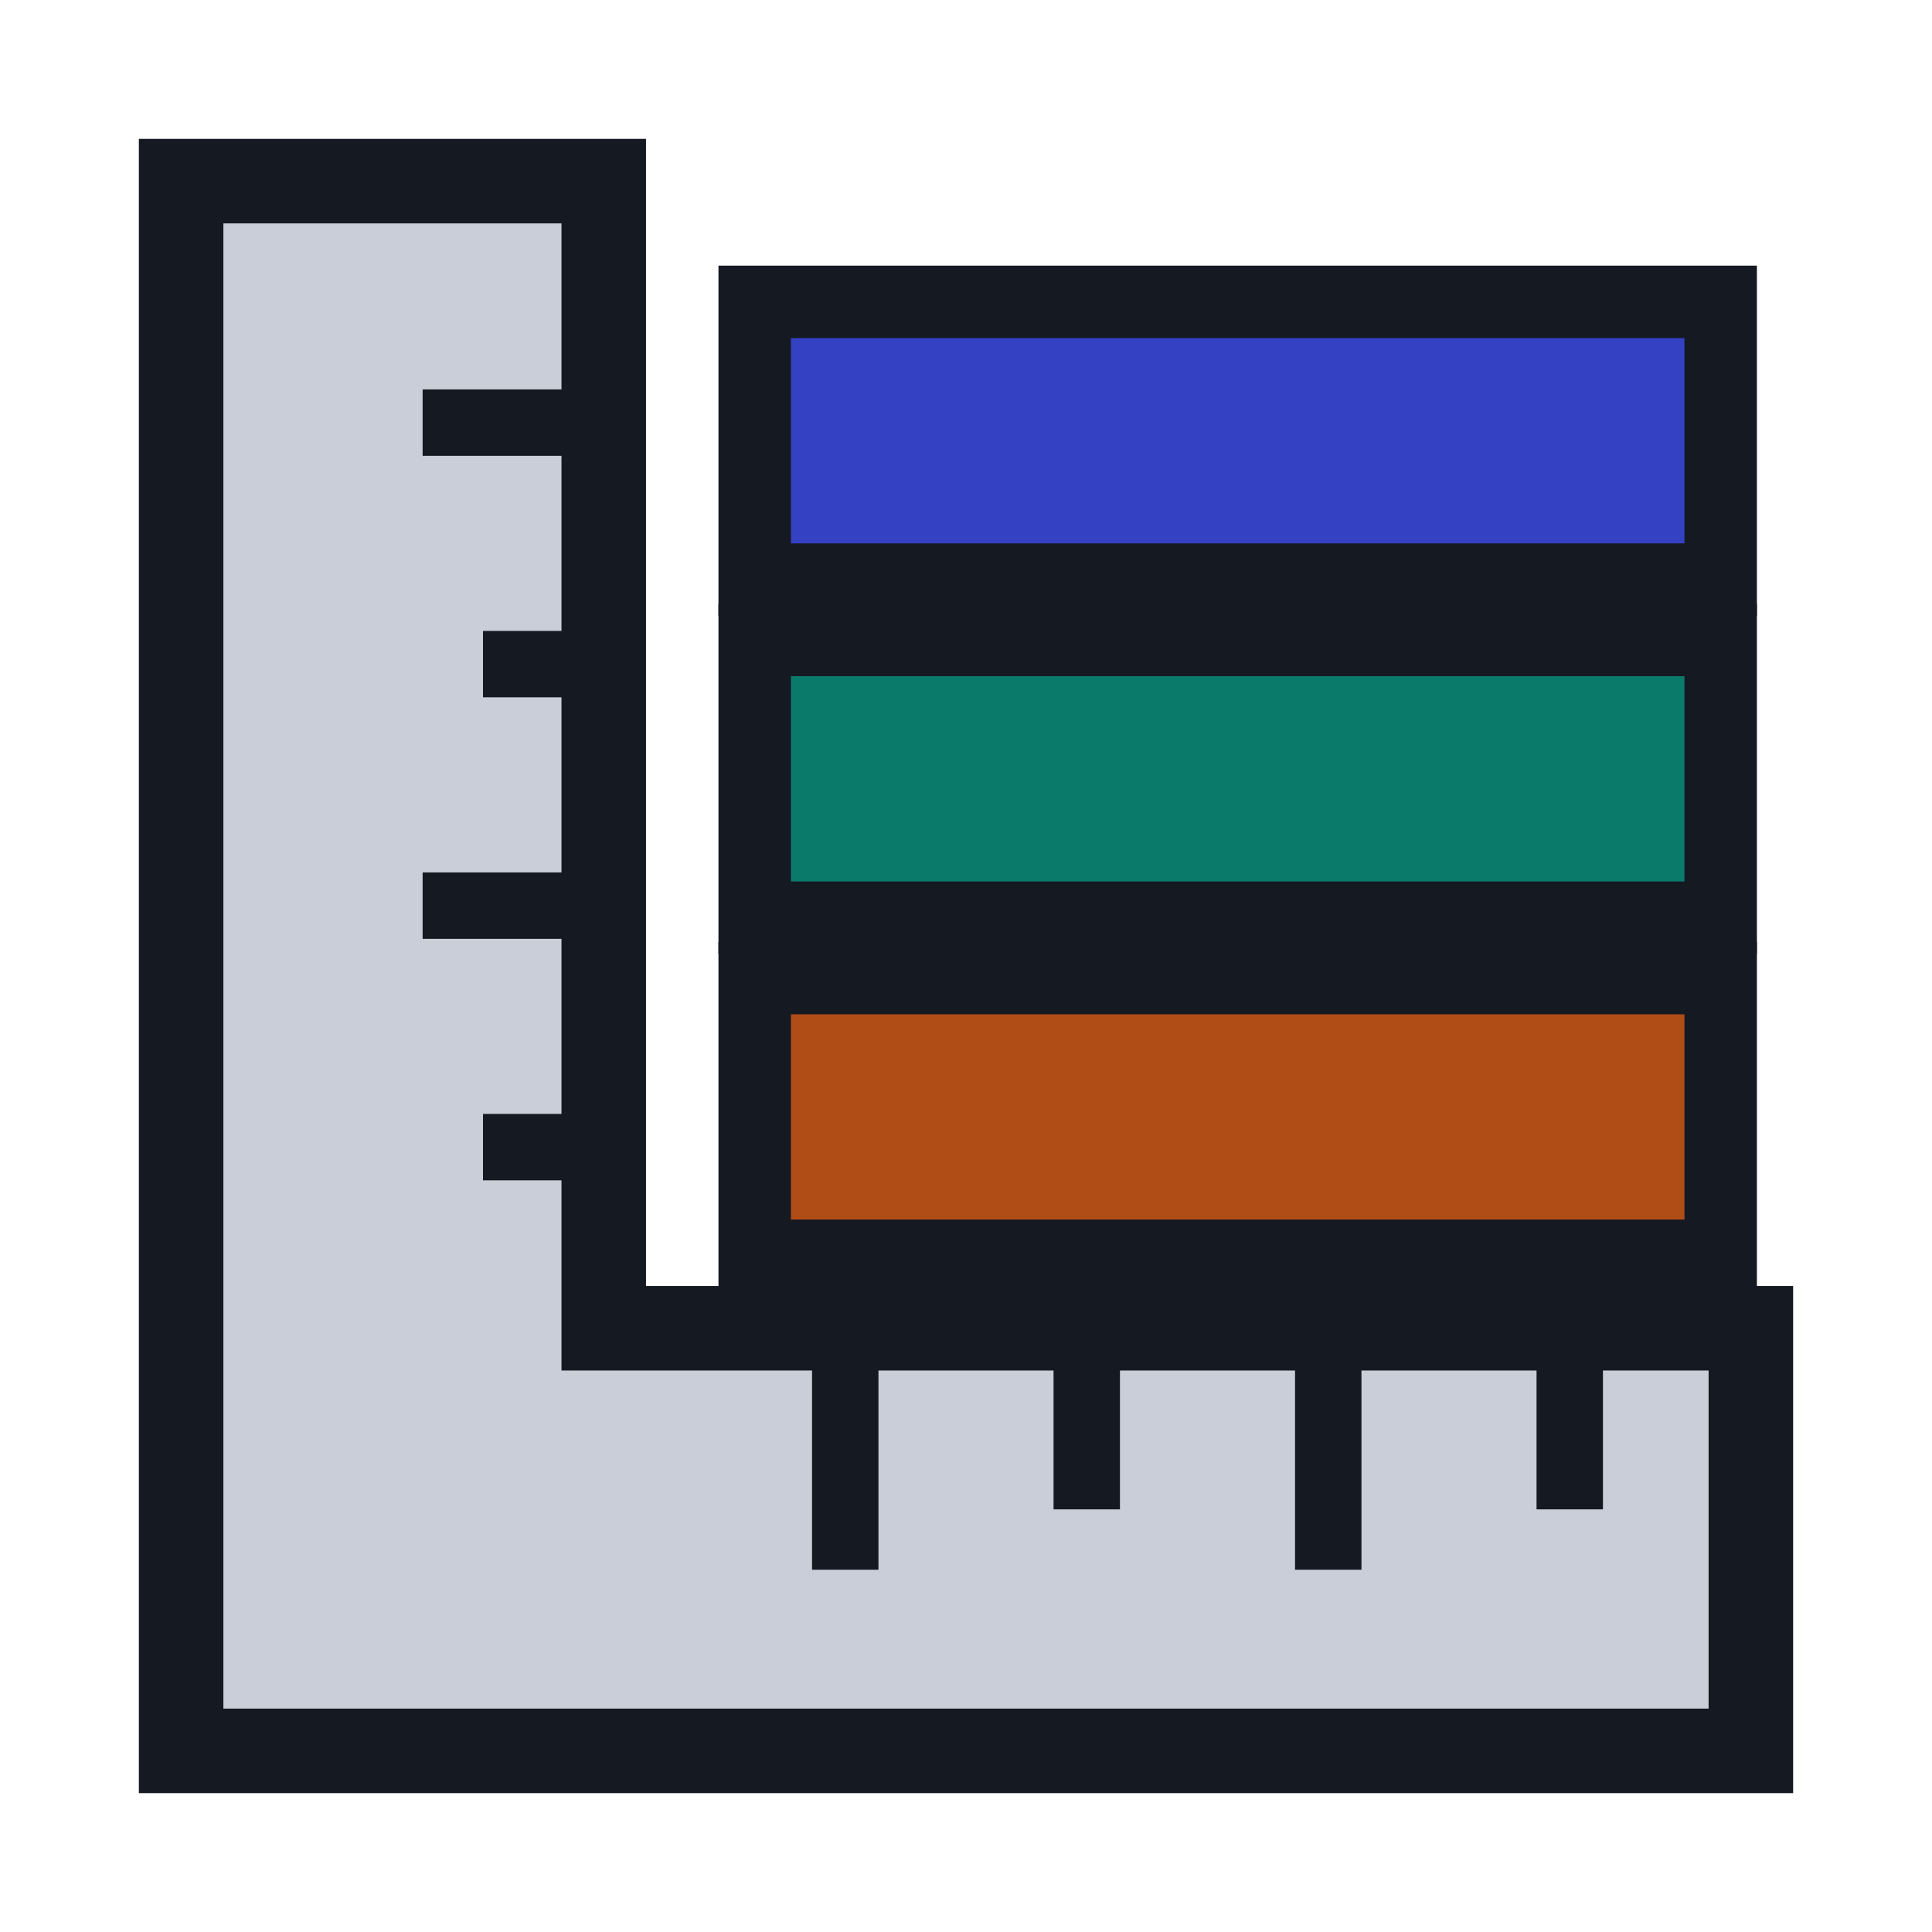
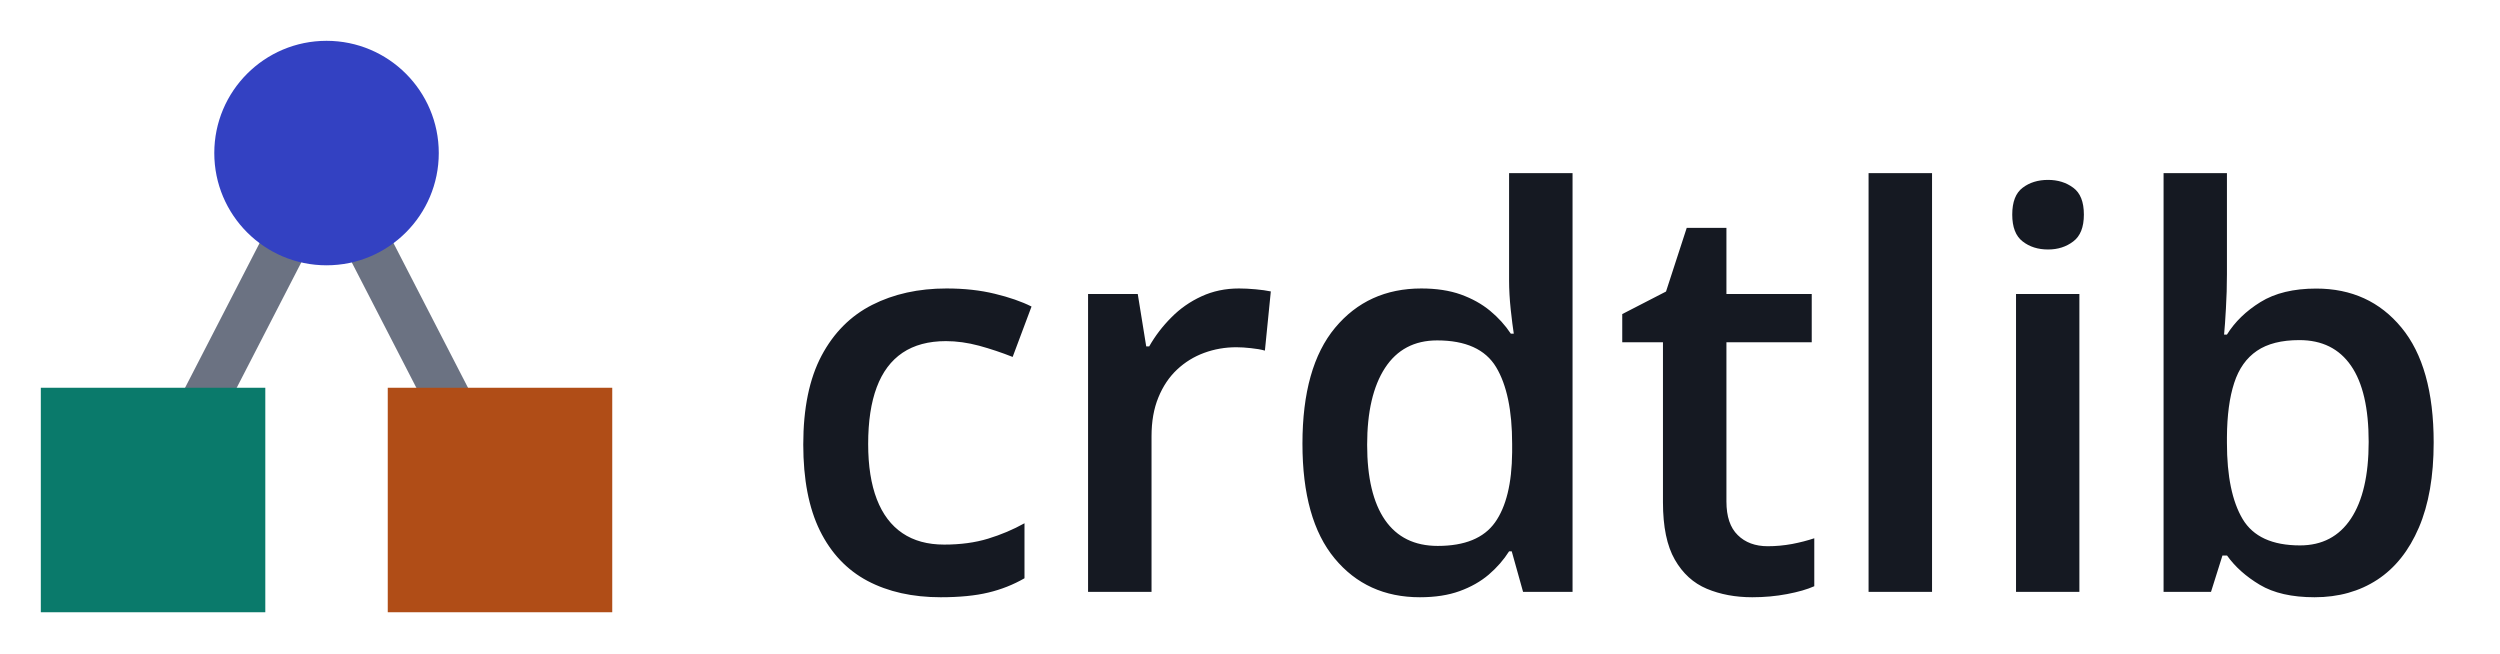
- <svg xmlns="http://www.w3.org/2000/svg" viewBox="0 0 32 32" role="img" aria-label="crdtlib">
-   <g stroke="#151922" stroke-linejoin="miter">
-     <rect x="12.5" y="5" width="16" height="4.6" fill="#3341c2" stroke-width="1.2" />
-     <rect x="12.5" y="10.6" width="16" height="4.6" fill="#0a7a6b" stroke-width="1.2" />
-     <rect x="12.5" y="16.2" width="16" height="4.6" fill="#b04d17" stroke-width="1.2" />
-     <path d="M3 3h7v19h19v7H3z" fill="#c9ced8" stroke-width="1.4" />
-     <path d="M7 7h3M8 11h2M7 15h3M8 19h2M14 26v-4M18 25v-3M22 26v-4M26 25v-3" fill="none" stroke-width="1.1" />
+ <svg xmlns="http://www.w3.org/2000/svg" viewBox="0 0 245 64" role="img" aria-label="crdtlib">
+   <g class="logo-tree">
+     <path class="logo-edge" d="M32 16L15 49M32 16L49 49" fill="none" stroke="#6b7282" stroke-width="4.5" />
+     <circle class="logo-root" cx="32" cy="15" r="11" fill="#3341c2" />
+     <rect class="logo-left" x="4" y="38" width="22" height="22" fill="#0a7a6b" />
+     <rect class="logo-right" x="38" y="38" width="22" height="22" fill="#b04d17" />
  </g>
+   <path class="logo-word" fill="#151922" d="M92.19 58.53Q88.05 58.53 85.02 56.93Q81.99 55.32 80.35 52Q78.72 48.68 78.72 43.56Q78.72 38.24 80.51 34.86Q82.3 31.49 85.47 29.88Q88.64 28.27 92.76 28.27Q95.37 28.27 97.49 28.79Q99.61 29.3 101.09 30.04L99.24 34.98Q97.63 34.34 95.95 33.88Q94.27 33.43 92.7 33.43Q90.15 33.43 88.45 34.57Q86.76 35.71 85.92 37.95Q85.08 40.19 85.08 43.51Q85.08 46.73 85.93 48.93Q86.78 51.13 88.44 52.25Q90.09 53.37 92.53 53.37Q94.93 53.37 96.83 52.79Q98.73 52.21 100.4 51.28V56.67Q98.75 57.62 96.86 58.07Q94.96 58.53 92.19 58.53Z M121.42 28.27Q122.16 28.27 123.04 28.35Q123.92 28.43 124.54 28.56L123.96 34.36Q123.4 34.2 122.6 34.12Q121.81 34.03 121.16 34.03Q119.51 34.03 118.01 34.58Q116.51 35.13 115.35 36.22Q114.19 37.31 113.52 38.95Q112.85 40.58 112.85 42.75V58H106.63V28.81H111.5L112.33 33.95H112.62Q113.5 32.4 114.79 31.11Q116.07 29.81 117.75 29.04Q119.42 28.27 121.42 28.27Z M139.15 58.53Q133.94 58.53 130.79 54.72Q127.64 50.92 127.64 43.48Q127.64 35.97 130.84 32.12Q134.05 28.27 139.29 28.27Q141.5 28.27 143.16 28.86Q144.82 29.46 146.02 30.45Q147.23 31.45 148.06 32.7H148.35Q148.22 31.87 148.05 30.33Q147.89 28.8 147.89 27.48V16.97H154.11V58H149.26L148.15 54.03H147.89Q147.1 55.28 145.9 56.31Q144.7 57.33 143.04 57.93Q141.39 58.53 139.15 58.53ZM140.9 53.5Q144.87 53.5 146.51 51.2Q148.15 48.9 148.19 44.33V43.5Q148.19 38.59 146.62 35.98Q145.04 33.36 140.84 33.36Q137.49 33.36 135.73 36.06Q133.98 38.75 133.98 43.59Q133.98 48.42 135.73 50.96Q137.49 53.5 140.9 53.5Z M173.24 53.53Q174.43 53.53 175.63 53.31Q176.82 53.08 177.8 52.75V57.45Q176.77 57.91 175.13 58.22Q173.5 58.53 171.72 58.53Q169.25 58.53 167.27 57.7Q165.29 56.87 164.13 54.84Q162.97 52.82 162.97 49.22V33.54H158.98V30.78L163.27 28.57L165.3 22.33H169.19V28.81H177.55V33.54H169.19V49.15Q169.19 51.36 170.3 52.44Q171.4 53.53 173.24 53.53Z M189.34 58H183.12V16.97H189.34Z M203.78 28.81V58H197.57V28.81ZM200.71 17.63Q202.15 17.63 203.18 18.4Q204.22 19.16 204.22 21.03Q204.22 22.88 203.18 23.66Q202.15 24.45 200.71 24.45Q199.23 24.45 198.22 23.66Q197.2 22.88 197.2 21.03Q197.2 19.16 198.22 18.4Q199.23 17.63 200.71 17.63Z M218.24 16.97V26.87Q218.24 28.59 218.14 30.24Q218.05 31.88 217.96 32.79H218.24Q219.41 30.91 221.53 29.6Q223.66 28.28 226.99 28.28Q232.19 28.28 235.34 32.1Q238.5 35.92 238.5 43.37Q238.5 48.32 237.05 51.7Q235.6 55.09 232.98 56.81Q230.35 58.53 226.83 58.53Q223.5 58.53 221.46 57.31Q219.42 56.09 218.25 54.44H217.8L216.68 58H212.03V16.97ZM225.34 33.33Q222.72 33.33 221.18 34.38Q219.63 35.43 218.95 37.53Q218.26 39.64 218.24 42.85V43.41Q218.24 48.28 219.78 50.87Q221.32 53.45 225.4 53.45Q228.65 53.45 230.39 50.83Q232.13 48.2 232.13 43.3Q232.13 38.34 230.4 35.84Q228.67 33.33 225.34 33.33Z" />
</svg>
